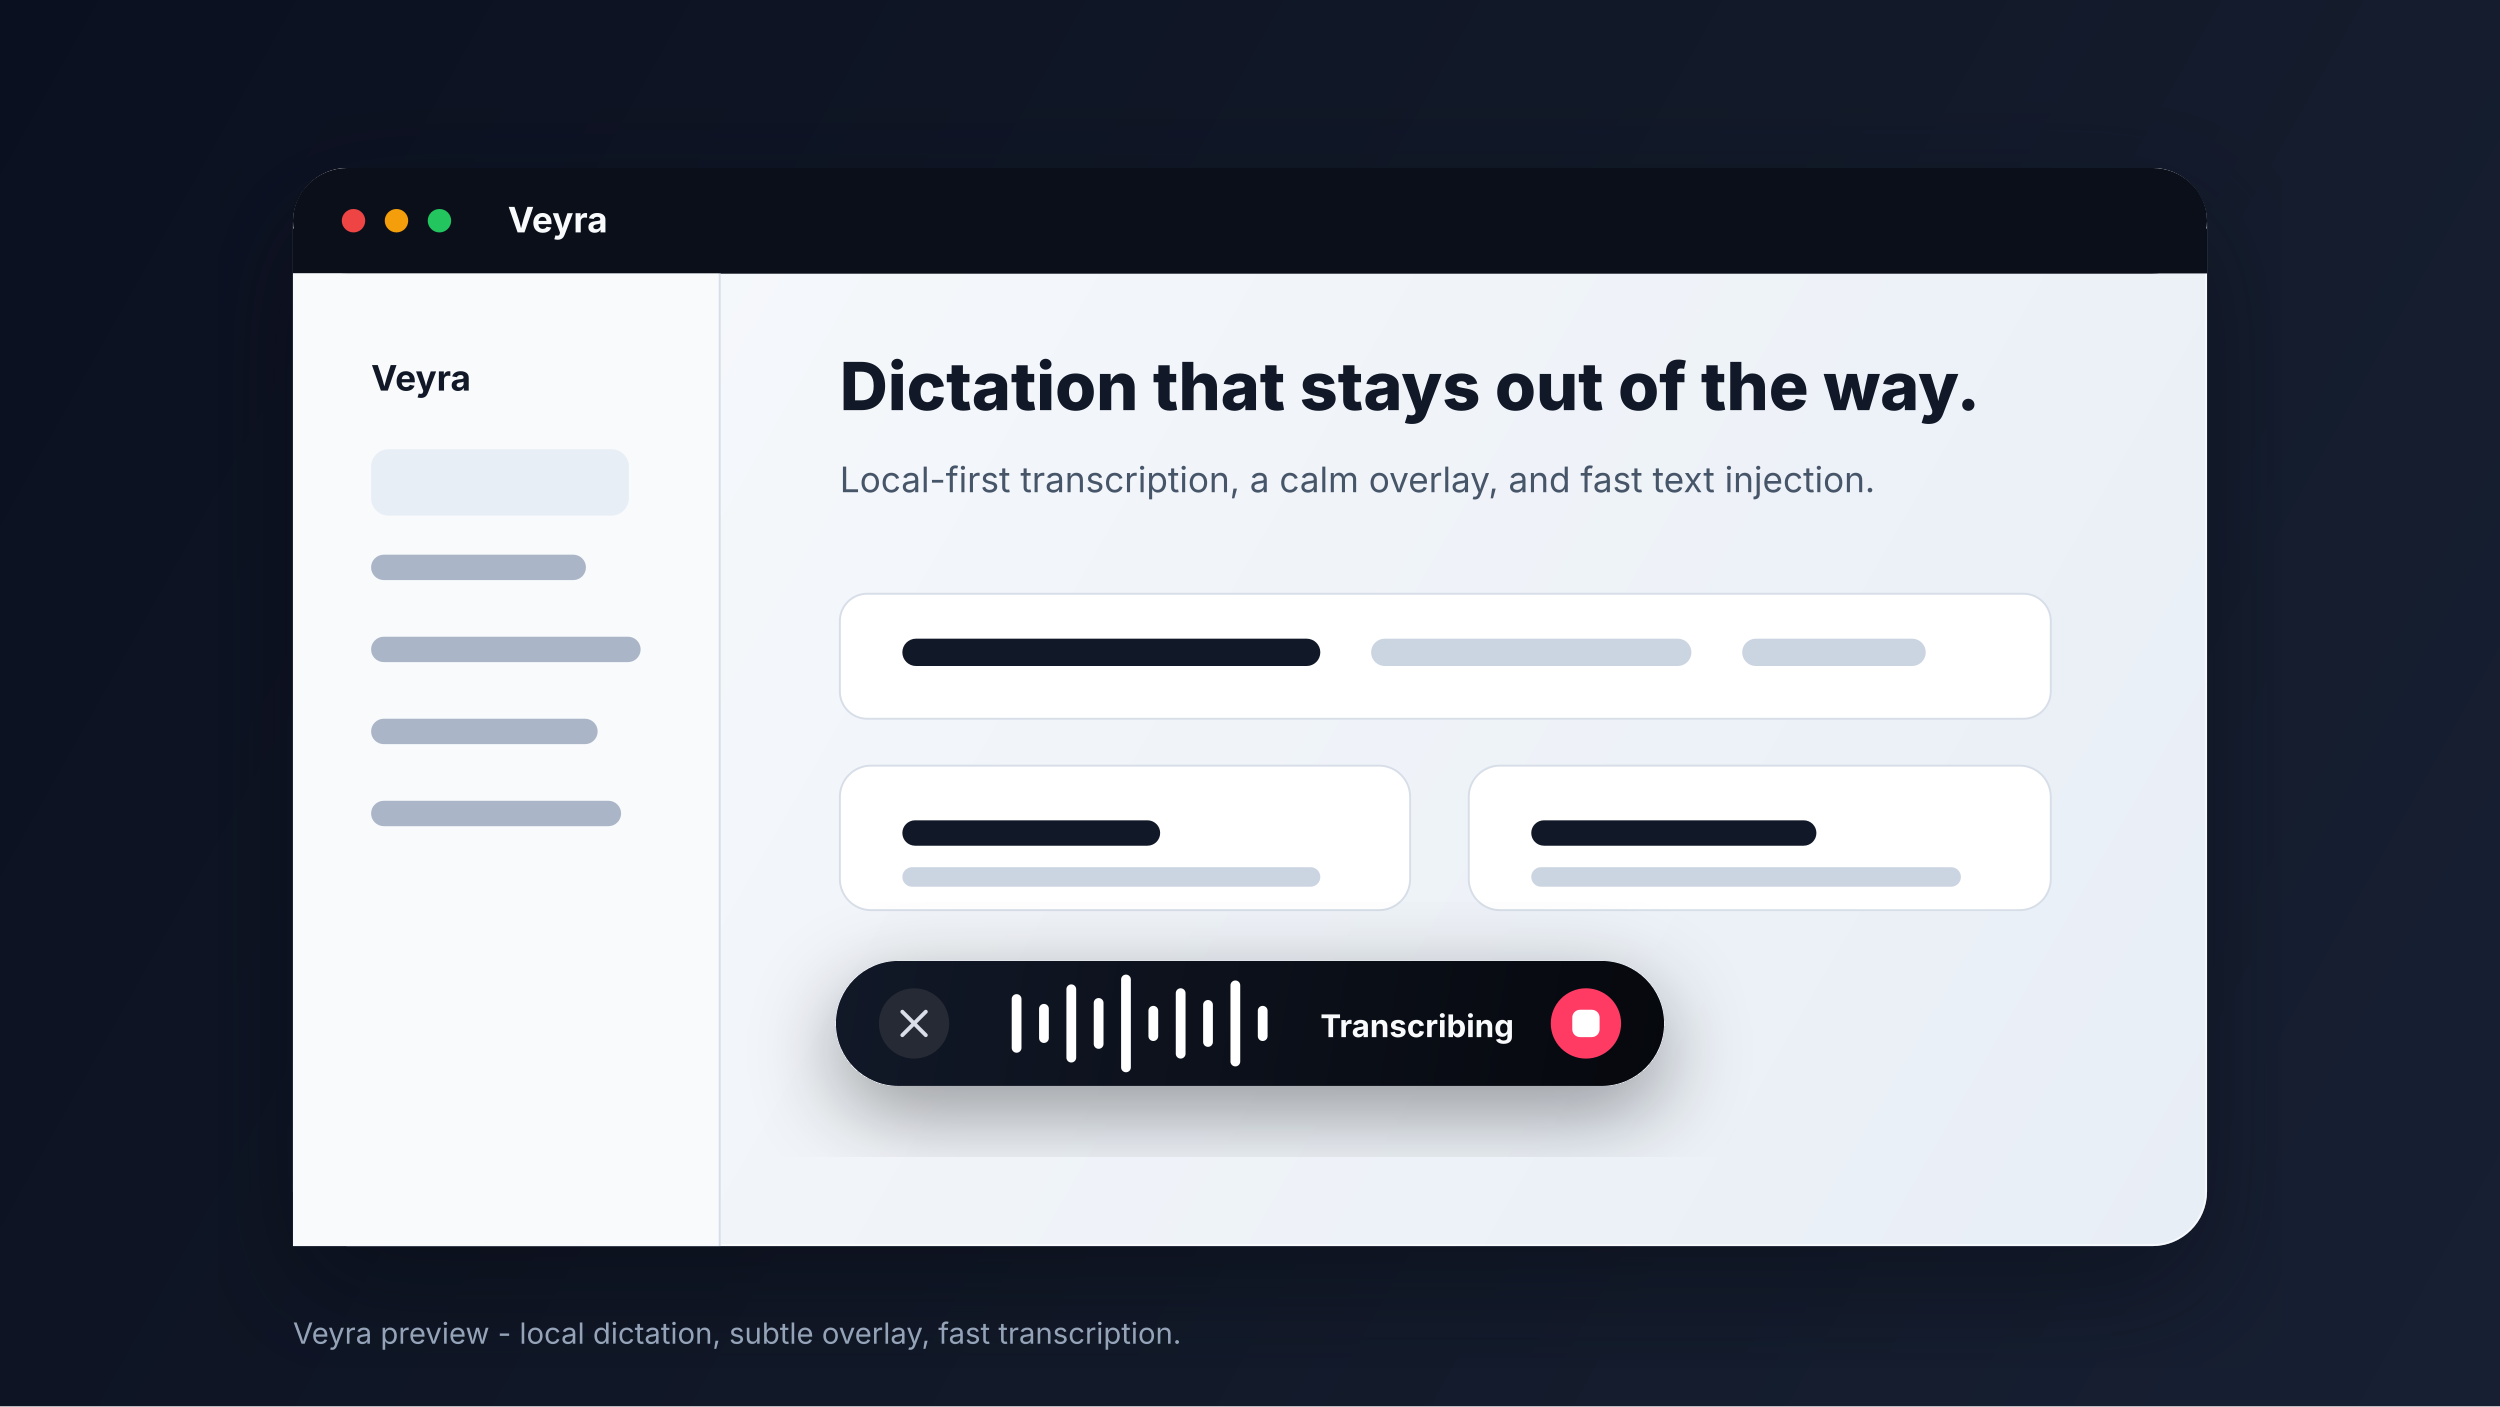
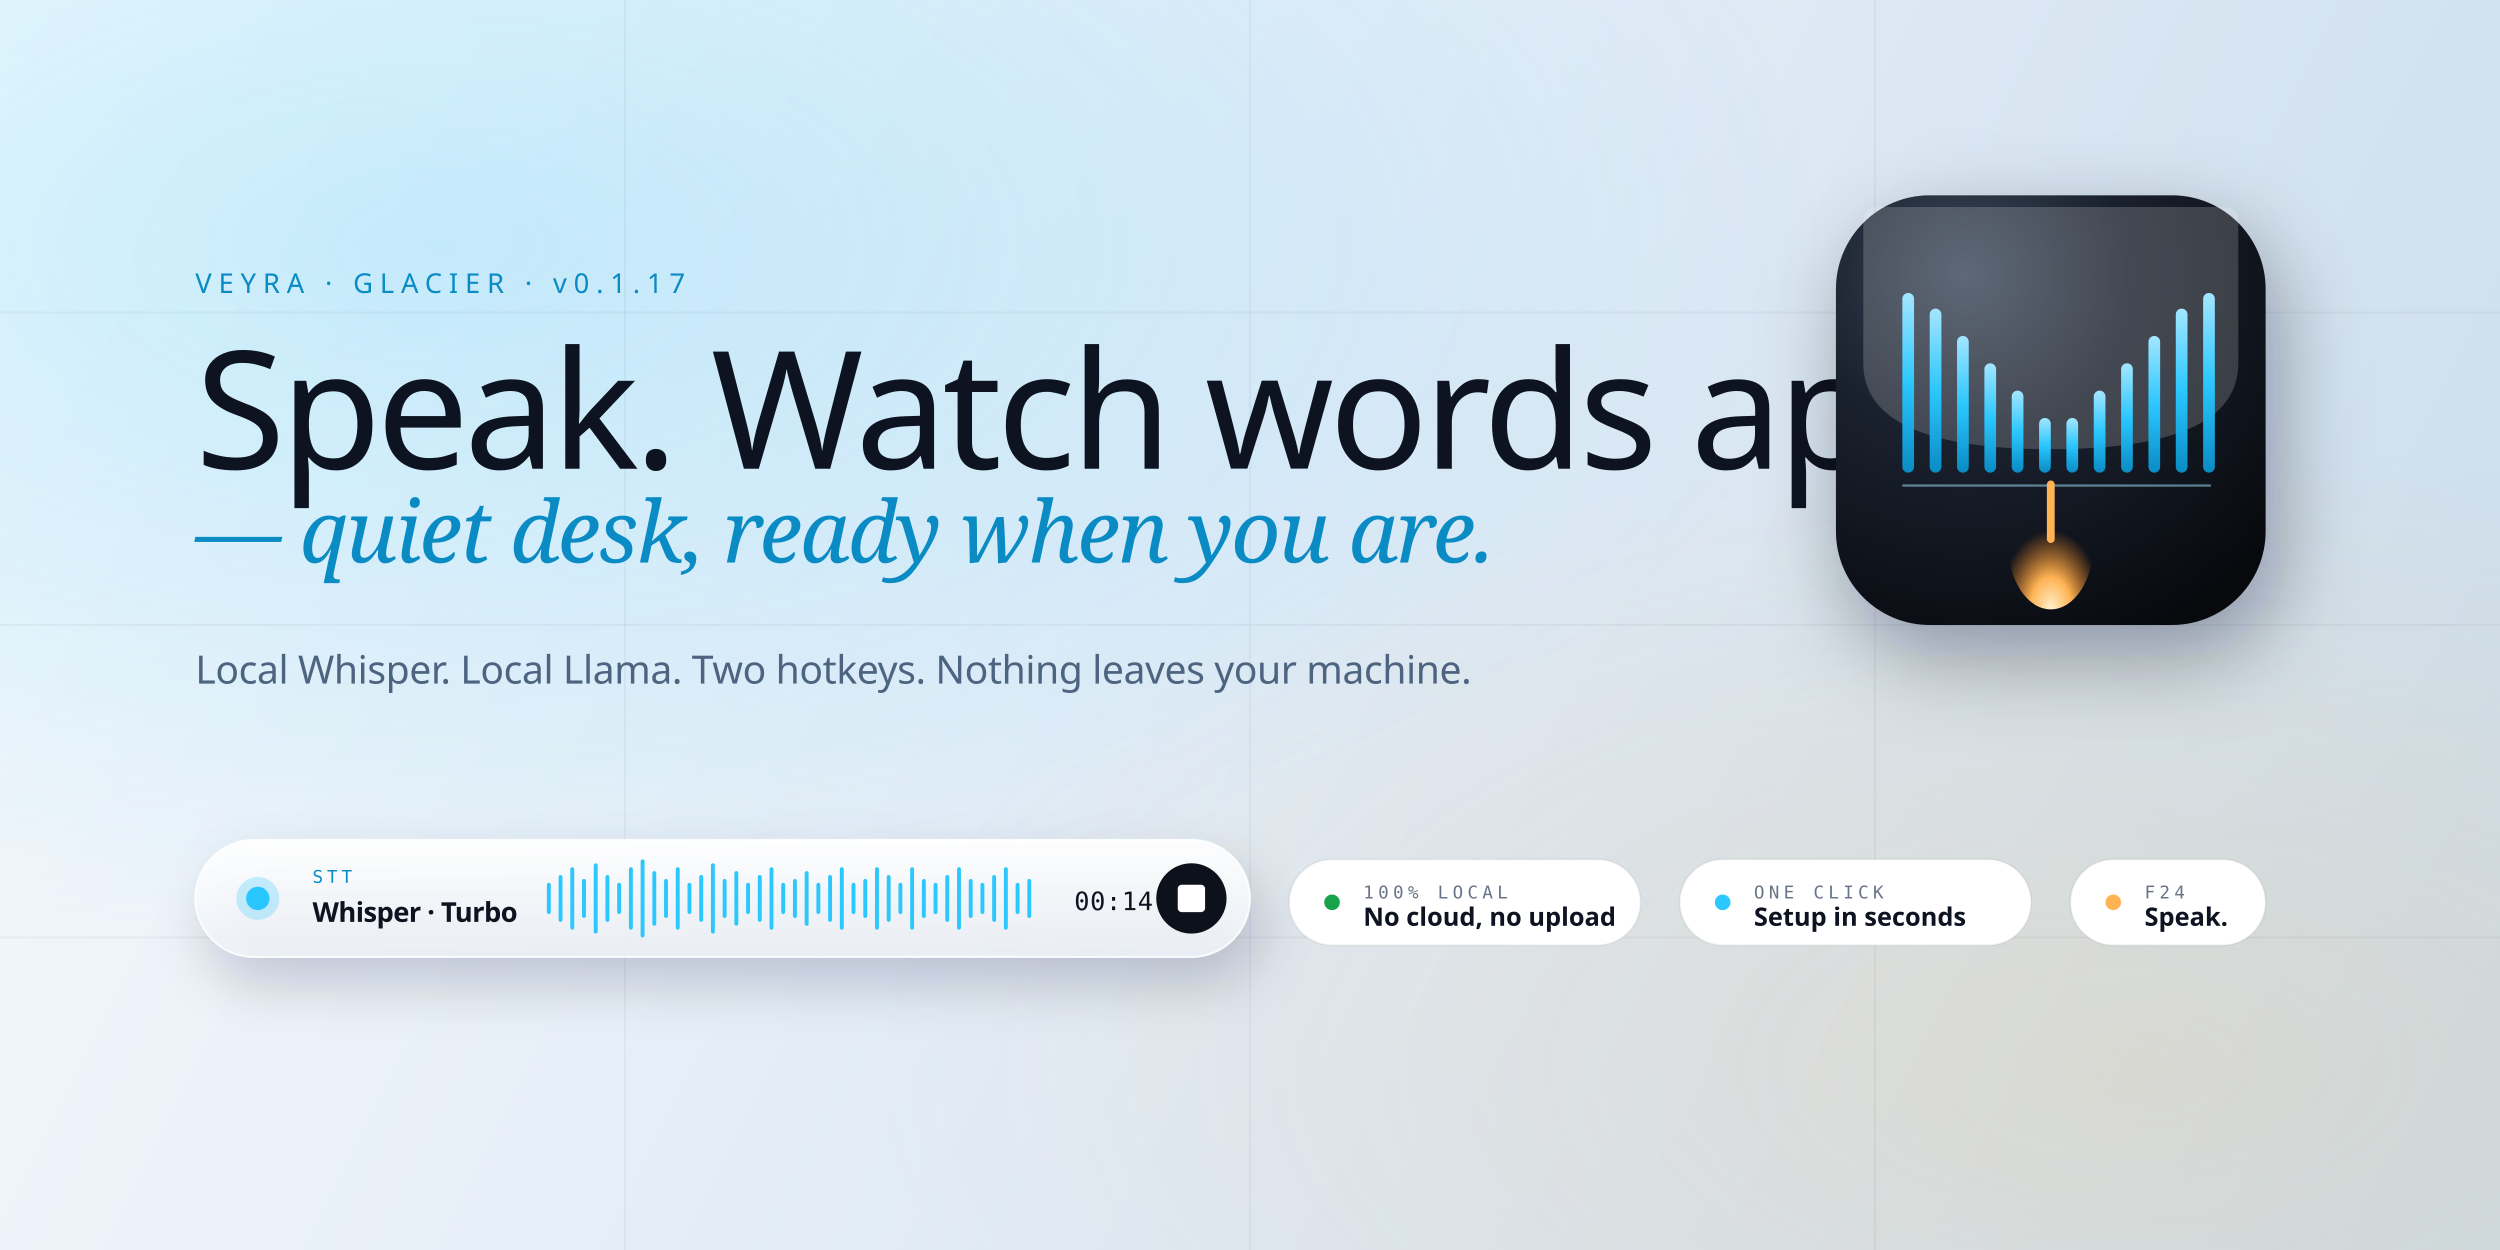
- <svg xmlns="http://www.w3.org/2000/svg" width="1280" height="720" viewBox="0 0 1280 720" fill="none" role="img" aria-labelledby="title desc">
+ <svg xmlns="http://www.w3.org/2000/svg" width="1280" height="640" viewBox="0 0 1280 640" fill="none" role="img" aria-labelledby="title desc">
  <defs>
-     <linearGradient id="bg" x1="0" y1="0" x2="1280" y2="720" gradientUnits="userSpaceOnUse">
-       <stop stop-color="#0B1020" />
-       <stop offset="0.48" stop-color="#111827" />
-       <stop offset="1" stop-color="#172033" />
+     <linearGradient id="bg" x1="0" y1="0" x2="1280" y2="640" gradientUnits="userSpaceOnUse">
+       <stop offset="0%" stop-color="#f6f9fc" />
+       <stop offset="50%" stop-color="#e1ebf6" />
+       <stop offset="100%" stop-color="#c9dceb" />
    </linearGradient>
-     <linearGradient id="panel" x1="150" y1="86" x2="1118" y2="646" gradientUnits="userSpaceOnUse">
-       <stop stop-color="#F8FAFC" />
-       <stop offset="1" stop-color="#E8EEF6" />
+     <radialGradient id="halo-cyan" cx="0.18" cy="0.2" r="0.55">
+       <stop offset="0%" stop-color="rgba(43,199,255,0.22)" />
+       <stop offset="100%" stop-color="rgba(43,199,255,0)" />
+     </radialGradient>
+     <radialGradient id="halo-spark" cx="0.85" cy="0.85" r="0.5">
+       <stop offset="0%" stop-color="rgba(255,180,84,0.18)" />
+       <stop offset="100%" stop-color="rgba(255,180,84,0)" />
+     </radialGradient>
+     <radialGradient id="orb-bg" cx="0.3" cy="0.18" r="0.95">
+       <stop offset="0%" stop-color="#3a4658" />
+       <stop offset="40%" stop-color="#1a212e" />
+       <stop offset="100%" stop-color="#07090d" />
+     </radialGradient>
+     <linearGradient id="vbar" x1="0" y1="0" x2="0" y2="1">
+       <stop offset="0%" stop-color="#a4e6ff" />
+       <stop offset="50%" stop-color="#2bc7ff" />
+       <stop offset="100%" stop-color="#0a8bc4" />
    </linearGradient>
-     <linearGradient id="accent" x1="427" y1="502" x2="854" y2="575" gradientUnits="userSpaceOnUse">
-       <stop stop-color="#111827" />
-       <stop offset="1" stop-color="#06080D" />
+     <radialGradient id="spark" cx="50%" cy="100%" r="60%">
+       <stop offset="0%" stop-color="#fff1d0" />
+       <stop offset="40%" stop-color="#ffb454" />
+       <stop offset="100%" stop-color="#ff8a1f" stop-opacity="0" />
+     </radialGradient>
+     <linearGradient id="capsule-bg" x1="0" y1="0" x2="0" y2="1">
+       <stop offset="0%" stop-color="#ffffff" stop-opacity="0.95" />
+       <stop offset="100%" stop-color="#f1f5fa" stop-opacity="0.85" />
    </linearGradient>
-     <filter id="softShadow" x="112" y="52" width="1056" height="648" filterUnits="userSpaceOnUse" color-interpolation-filters="sRGB">
-       <feFlood flood-opacity="0" result="BackgroundImageFix" />
-       <feColorMatrix in="SourceAlpha" type="matrix" values="0 0 0 0 0 0 0 0 0 0 0 0 0 0 0 0 0 0 127 0" result="hardAlpha" />
-       <feOffset dy="24" />
-       <feGaussianBlur stdDeviation="32" />
-       <feComposite in2="hardAlpha" operator="out" />
-       <feColorMatrix type="matrix" values="0 0 0 0 0.02 0 0 0 0 0.03 0 0 0 0 0.06 0 0 0 0.42 0" />
-       <feBlend mode="normal" in2="BackgroundImageFix" result="effect1_dropShadow" />
-       <feBlend mode="normal" in="SourceGraphic" in2="effect1_dropShadow" result="shape" />
+     <filter id="cap-shadow" x="-20%" y="-50%" width="140%" height="200%">
+       <feGaussianBlur stdDeviation="14" />
    </filter>
-     <filter id="pillShadow" x="368" y="462" width="544" height="130" filterUnits="userSpaceOnUse" color-interpolation-filters="sRGB">
-       <feFlood flood-opacity="0" result="BackgroundImageFix" />
-       <feColorMatrix in="SourceAlpha" type="matrix" values="0 0 0 0 0 0 0 0 0 0 0 0 0 0 0 0 0 0 127 0" result="hardAlpha" />
-       <feOffset dy="14" />
+     <filter id="orb-shadow" x="-25%" y="-25%" width="150%" height="150%">
      <feGaussianBlur stdDeviation="22" />
-       <feComposite in2="hardAlpha" operator="out" />
-       <feColorMatrix type="matrix" values="0 0 0 0 0 0 0 0 0 0 0 0 0 0 0 0 0 0 0.38 0" />
-       <feBlend mode="normal" in2="BackgroundImageFix" result="effect1_dropShadow" />
-       <feBlend mode="normal" in="SourceGraphic" in2="effect1_dropShadow" result="shape" />
    </filter>
  </defs>
-   <rect width="1280" height="720" fill="url(#bg)" />
-   <g filter="url(#softShadow)">
-     <rect x="150" y="86" width="980" height="552" rx="28" fill="url(#panel)" />
-     <rect x="150.5" y="86.5" width="979" height="551" rx="27.5" stroke="#FFFFFF" stroke-opacity="0.6" />
-     <rect x="150" y="86" width="980" height="54" rx="28" fill="#0B0F19" />
-     <rect x="150" y="117" width="980" height="23" fill="#0B0F19" />
-     <circle cx="181" cy="113" r="6" fill="#EF4444" />
-     <circle cx="203" cy="113" r="6" fill="#F59E0B" />
-     <circle cx="225" cy="113" r="6" fill="#22C55E" />
-     <text x="260" y="119" fill="#F8FAFC" font-family="Inter, Segoe UI, Arial, sans-serif" font-size="18" font-weight="700">Veyra</text>
-     <rect x="150" y="140" width="218" height="498" fill="#F8FAFC" />
-     <rect x="368" y="140" width="1" height="498" fill="#D7DEE8" />
-     <text x="190" y="200" fill="#111827" font-family="Inter, Segoe UI, Arial, sans-serif" font-size="18" font-weight="700">Veyra</text>
-     <rect x="190" y="230" width="132" height="34" rx="9" fill="#E8EEF6" />
-     <rect x="190" y="284" width="110" height="13" rx="6.5" fill="#AAB6C7" />
-     <rect x="190" y="326" width="138" height="13" rx="6.5" fill="#AAB6C7" />
-     <rect x="190" y="368" width="116" height="13" rx="6.5" fill="#AAB6C7" />
-     <rect x="190" y="410" width="128" height="13" rx="6.5" fill="#AAB6C7" />
-     <text x="430" y="210" fill="#111827" font-family="Inter, Segoe UI, Arial, sans-serif" font-size="34" font-weight="800">Dictation that stays out of the way.</text>
-     <text x="430" y="252" fill="#475569" font-family="Inter, Segoe UI, Arial, sans-serif" font-size="18">Local-first transcription, a calm overlay, and fast text injection.</text>
-     <rect x="430" y="304" width="620" height="64" rx="14" fill="#FFFFFF" stroke="#D7DEE8" />
-     <rect x="462" y="327" width="214" height="14" rx="7" fill="#111827" />
-     <rect x="702" y="327" width="164" height="14" rx="7" fill="#CBD5E1" />
-     <rect x="892" y="327" width="94" height="14" rx="7" fill="#CBD5E1" />
-     <rect x="430" y="392" width="292" height="74" rx="16" fill="#FFFFFF" stroke="#D7DEE8" />
-     <rect x="752" y="392" width="298" height="74" rx="16" fill="#FFFFFF" stroke="#D7DEE8" />
-     <rect x="462" y="420" width="132" height="13" rx="6.5" fill="#111827" />
-     <rect x="462" y="444" width="214" height="10" rx="5" fill="#CBD5E1" />
-     <rect x="784" y="420" width="146" height="13" rx="6.5" fill="#111827" />
-     <rect x="784" y="444" width="220" height="10" rx="5" fill="#CBD5E1" />
+   <rect width="1280" height="640" fill="url(#bg)" />
+   <rect width="1280" height="640" fill="url(#halo-cyan)" />
+   <rect width="1280" height="640" fill="url(#halo-spark)" />
+   <g stroke="rgba(12,17,28,0.04)" stroke-width="1">
+     <line x1="0" y1="160" x2="1280" y2="160" />
+     <line x1="0" y1="320" x2="1280" y2="320" />
+     <line x1="0" y1="480" x2="1280" y2="480" />
+     <line x1="320" y1="0" x2="320" y2="640" />
+     <line x1="640" y1="0" x2="640" y2="640" />
+     <line x1="960" y1="0" x2="960" y2="640" />
  </g>
-   <g filter="url(#pillShadow)">
-     <rect x="428" y="492" width="424" height="64" rx="32" fill="url(#accent)" />
-     <circle cx="468" cy="524" r="18" fill="#252A35" />
-     <path d="M462 518L474 530M474 518L462 530" stroke="#D9DEE8" stroke-width="2" stroke-linecap="round" />
-     <rect x="518" y="509" width="5" height="30" rx="2.5" fill="#FFFFFF" />
-     <rect x="532" y="514" width="5" height="20" rx="2.5" fill="#FFFFFF" />
-     <rect x="546" y="504" width="5" height="40" rx="2.5" fill="#FFFFFF" />
-     <rect x="560" y="511" width="5" height="26" rx="2.5" fill="#FFFFFF" />
-     <rect x="574" y="499" width="5" height="50" rx="2.5" fill="#FFFFFF" />
-     <rect x="588" y="515" width="5" height="18" rx="2.5" fill="#FFFFFF" />
-     <rect x="602" y="506" width="5" height="36" rx="2.5" fill="#FFFFFF" />
-     <rect x="616" y="512" width="5" height="24" rx="2.5" fill="#FFFFFF" />
-     <rect x="630" y="502" width="5" height="44" rx="2.5" fill="#FFFFFF" />
-     <rect x="644" y="515" width="5" height="18" rx="2.5" fill="#FFFFFF" />
-     <text x="676" y="531" fill="#F8FAFC" font-family="Inter, Segoe UI, Arial, sans-serif" font-size="16" font-weight="700">Transcribing</text>
-     <circle cx="812" cy="524" r="18" fill="#FF3B64" />
-     <rect x="805" y="517" width="14" height="14" rx="4" fill="#FFFFFF" />
+   <g font-family="Inter Tight, system-ui, sans-serif">
+     <text x="100" y="150" font-size="14" letter-spacing="3.5" fill="#0a8bc4" font-weight="500">VEYRA · GLACIER · v0.1.17</text>
+     <text x="100" y="240" font-size="84" font-weight="500" fill="#0d1320" letter-spacing="-2.5">Speak. Watch words appear.</text>
+     <text x="100" y="288" font-size="44" font-weight="300" fill="#0a8bc4" font-style="italic" font-family="Newsreader, Inter Tight, serif" letter-spacing="-1">— quiet desk, ready when you are.</text>
+     <text x="100" y="350" font-size="20" fill="#4d6480" letter-spacing="-0.2">Local Whisper. Local Llama. Two hotkeys. Nothing leaves your machine.</text>
  </g>
-   <text x="150" y="688" fill="#94A3B8" font-family="Inter, Segoe UI, Arial, sans-serif" font-size="15">Veyra preview - local dictation, subtle overlay, fast transcription.</text>
+   <g transform="translate(940, 110)" filter="url(#orb-shadow)">
+     <rect x="6" y="6" width="220" height="220" rx="48" fill="rgba(12,17,28,0.35)" />
+   </g>
+   <g transform="translate(940, 100)">
+     <rect width="220" height="220" rx="48" fill="url(#orb-bg)" />
+     <path d="M 14 14 Q 14 6 22 6 L 198 6 Q 206 6 206 14 L 206 86 Q 206 130 110 130 Q 14 130 14 86 Z" fill="rgba(255,255,255,0.18)" />
+     <g fill="url(#vbar)">
+       <rect x="34" y="50" width="6" height="92" rx="3" />
+       <rect x="48" y="58" width="6" height="84" rx="3" />
+       <rect x="62" y="72" width="6" height="70" rx="3" />
+       <rect x="76" y="86" width="6" height="56" rx="3" />
+       <rect x="90" y="100" width="6" height="42" rx="3" />
+       <rect x="104" y="114" width="6" height="28" rx="3" />
+     </g>
+     <g fill="url(#vbar)">
+       <rect x="118" y="114" width="6" height="28" rx="3" />
+       <rect x="132" y="100" width="6" height="42" rx="3" />
+       <rect x="146" y="86" width="6" height="56" rx="3" />
+       <rect x="160" y="72" width="6" height="70" rx="3" />
+       <rect x="174" y="58" width="6" height="84" rx="3" />
+       <rect x="188" y="50" width="6" height="92" rx="3" />
+     </g>
+     <rect x="34" y="148" width="158" height="1.2" fill="rgba(164,230,255,0.5)" />
+     <ellipse cx="110" cy="178" rx="22" ry="34" fill="url(#spark)" />
+     <rect x="108" y="146" width="4" height="32" rx="2" fill="#ffb454" />
+   </g>
+   <g transform="translate(100, 430)">
+     <rect x="6" y="14" width="540" height="60" rx="30" fill="rgba(12,17,28,0.18)" filter="url(#cap-shadow)" />
+     <rect width="540" height="60" rx="30" fill="url(#capsule-bg)" stroke="rgba(255,255,255,0.85)" />
+     <circle cx="32" cy="30" r="6" fill="#2bc7ff" />
+     <circle cx="32" cy="30" r="11" fill="rgba(43,199,255,0.25)" />
+     <text x="60" y="22" font-family="JetBrains Mono, monospace" font-size="9" letter-spacing="2" fill="#0a8bc4" font-weight="500">STT</text>
+     <text x="60" y="42" font-family="Inter Tight, system-ui, sans-serif" font-size="14" font-weight="600" fill="#0d1320" letter-spacing="-0.3">Whisper · Turbo</text>
+     <g fill="#2bc7ff">
+       <rect x="180" y="22" width="2" height="16" rx="1" />
+       <rect x="186" y="18" width="2" height="24" rx="1" />
+       <rect x="192" y="14" width="2" height="32" rx="1" />
+       <rect x="198" y="20" width="2" height="20" rx="1" />
+       <rect x="204" y="12" width="2" height="36" rx="1" />
+       <rect x="210" y="18" width="2" height="24" rx="1" />
+       <rect x="216" y="22" width="2" height="16" rx="1" />
+       <rect x="222" y="14" width="2" height="32" rx="1" />
+       <rect x="228" y="10" width="2" height="40" rx="1" />
+       <rect x="234" y="16" width="2" height="28" rx="1" />
+       <rect x="240" y="20" width="2" height="20" rx="1" />
+       <rect x="246" y="14" width="2" height="32" rx="1" />
+       <rect x="252" y="22" width="2" height="16" rx="1" />
+       <rect x="258" y="18" width="2" height="24" rx="1" />
+       <rect x="264" y="12" width="2" height="36" rx="1" />
+       <rect x="270" y="20" width="2" height="20" rx="1" />
+       <rect x="276" y="16" width="2" height="28" rx="1" />
+       <rect x="282" y="22" width="2" height="16" rx="1" />
+       <rect x="288" y="18" width="2" height="24" rx="1" />
+       <rect x="294" y="14" width="2" height="32" rx="1" />
+       <rect x="300" y="22" width="2" height="16" rx="1" />
+       <rect x="306" y="20" width="2" height="20" rx="1" />
+       <rect x="312" y="16" width="2" height="28" rx="1" />
+       <rect x="318" y="22" width="2" height="16" rx="1" />
+       <rect x="324" y="18" width="2" height="24" rx="1" />
+       <rect x="330" y="14" width="2" height="32" rx="1" />
+       <rect x="336" y="22" width="2" height="16" rx="1" />
+       <rect x="342" y="20" width="2" height="20" rx="1" />
+       <rect x="348" y="14" width="2" height="32" rx="1" />
+       <rect x="354" y="18" width="2" height="24" rx="1" />
+       <rect x="360" y="22" width="2" height="16" rx="1" />
+       <rect x="366" y="14" width="2" height="32" rx="1" />
+       <rect x="372" y="20" width="2" height="20" rx="1" />
+       <rect x="378" y="22" width="2" height="16" rx="1" />
+       <rect x="384" y="18" width="2" height="24" rx="1" />
+       <rect x="390" y="14" width="2" height="32" rx="1" />
+       <rect x="396" y="20" width="2" height="20" rx="1" />
+       <rect x="402" y="22" width="2" height="16" rx="1" />
+       <rect x="408" y="18" width="2" height="24" rx="1" />
+       <rect x="414" y="14" width="2" height="32" rx="1" />
+       <rect x="420" y="22" width="2" height="16" rx="1" />
+       <rect x="426" y="20" width="2" height="20" rx="1" />
+     </g>
+     <text x="450" y="36" font-family="JetBrains Mono, monospace" font-size="13" fill="#0d1320" letter-spacing="0.3">00:14.8</text>
+     <circle cx="510" cy="30" r="18" fill="#0c111c" />
+     <rect x="503" y="23" width="14" height="14" rx="2" fill="#ffffff" />
+   </g>
+   <g transform="translate(660, 440)" font-family="Inter Tight, system-ui, sans-serif">
+     <rect width="180" height="44" rx="22" fill="#ffffff" stroke="rgba(12,17,28,0.06)" />
+     <circle cx="22" cy="22" r="4" fill="#16a34a" />
+     <text x="38" y="20" font-size="9" font-family="JetBrains Mono, monospace" letter-spacing="2.2" fill="#677386" font-weight="500">100% LOCAL</text>
+     <text x="38" y="34" font-size="13" font-weight="600" fill="#0d1320">No cloud, no upload</text>
+   </g>
+   <g transform="translate(860, 440)" font-family="Inter Tight, system-ui, sans-serif">
+     <rect width="180" height="44" rx="22" fill="#ffffff" stroke="rgba(12,17,28,0.06)" />
+     <circle cx="22" cy="22" r="4" fill="#2bc7ff" />
+     <text x="38" y="20" font-size="9" font-family="JetBrains Mono, monospace" letter-spacing="2.2" fill="#677386" font-weight="500">ONE CLICK</text>
+     <text x="38" y="34" font-size="13" font-weight="600" fill="#0d1320">Setup in seconds</text>
+   </g>
+   <g transform="translate(1060, 440)" font-family="Inter Tight, system-ui, sans-serif">
+     <rect width="100" height="44" rx="22" fill="#ffffff" stroke="rgba(12,17,28,0.06)" />
+     <circle cx="22" cy="22" r="4" fill="#ffb454" />
+     <text x="38" y="20" font-size="9" font-family="JetBrains Mono, monospace" letter-spacing="2.2" fill="#677386" font-weight="500">F24</text>
+     <text x="38" y="34" font-size="13" font-weight="600" fill="#0d1320">Speak.</text>
+   </g>
</svg>
